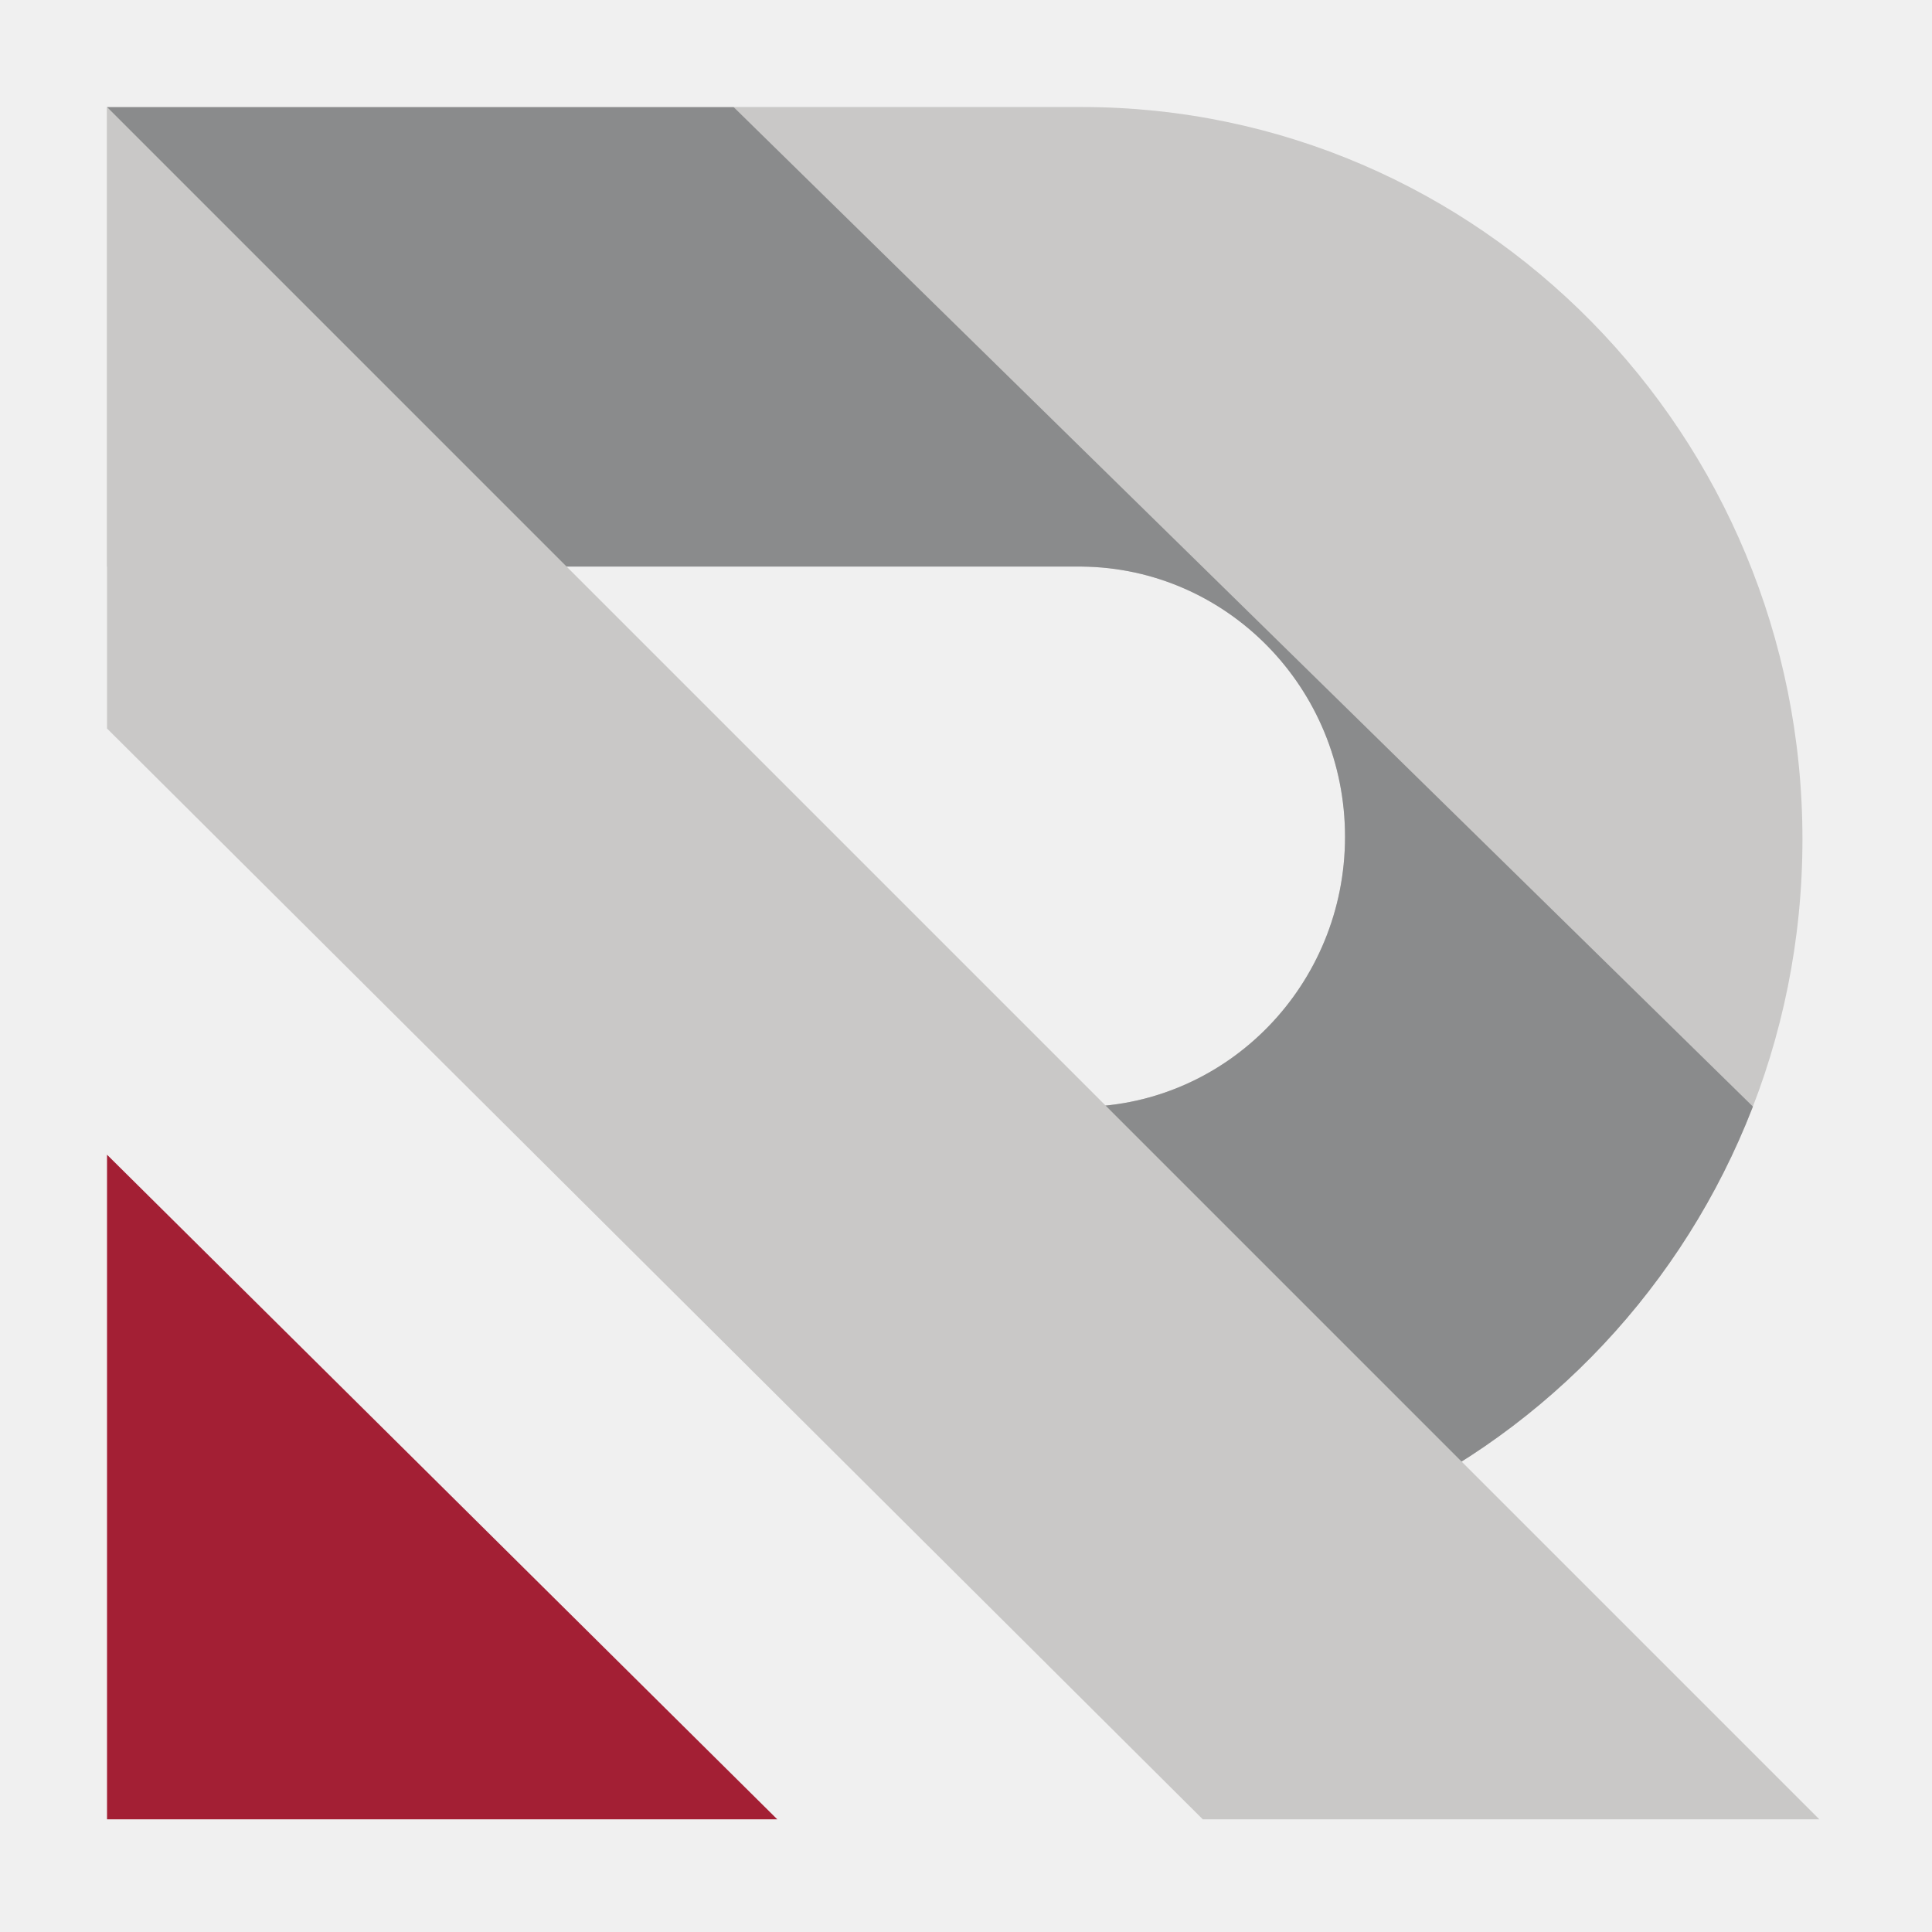
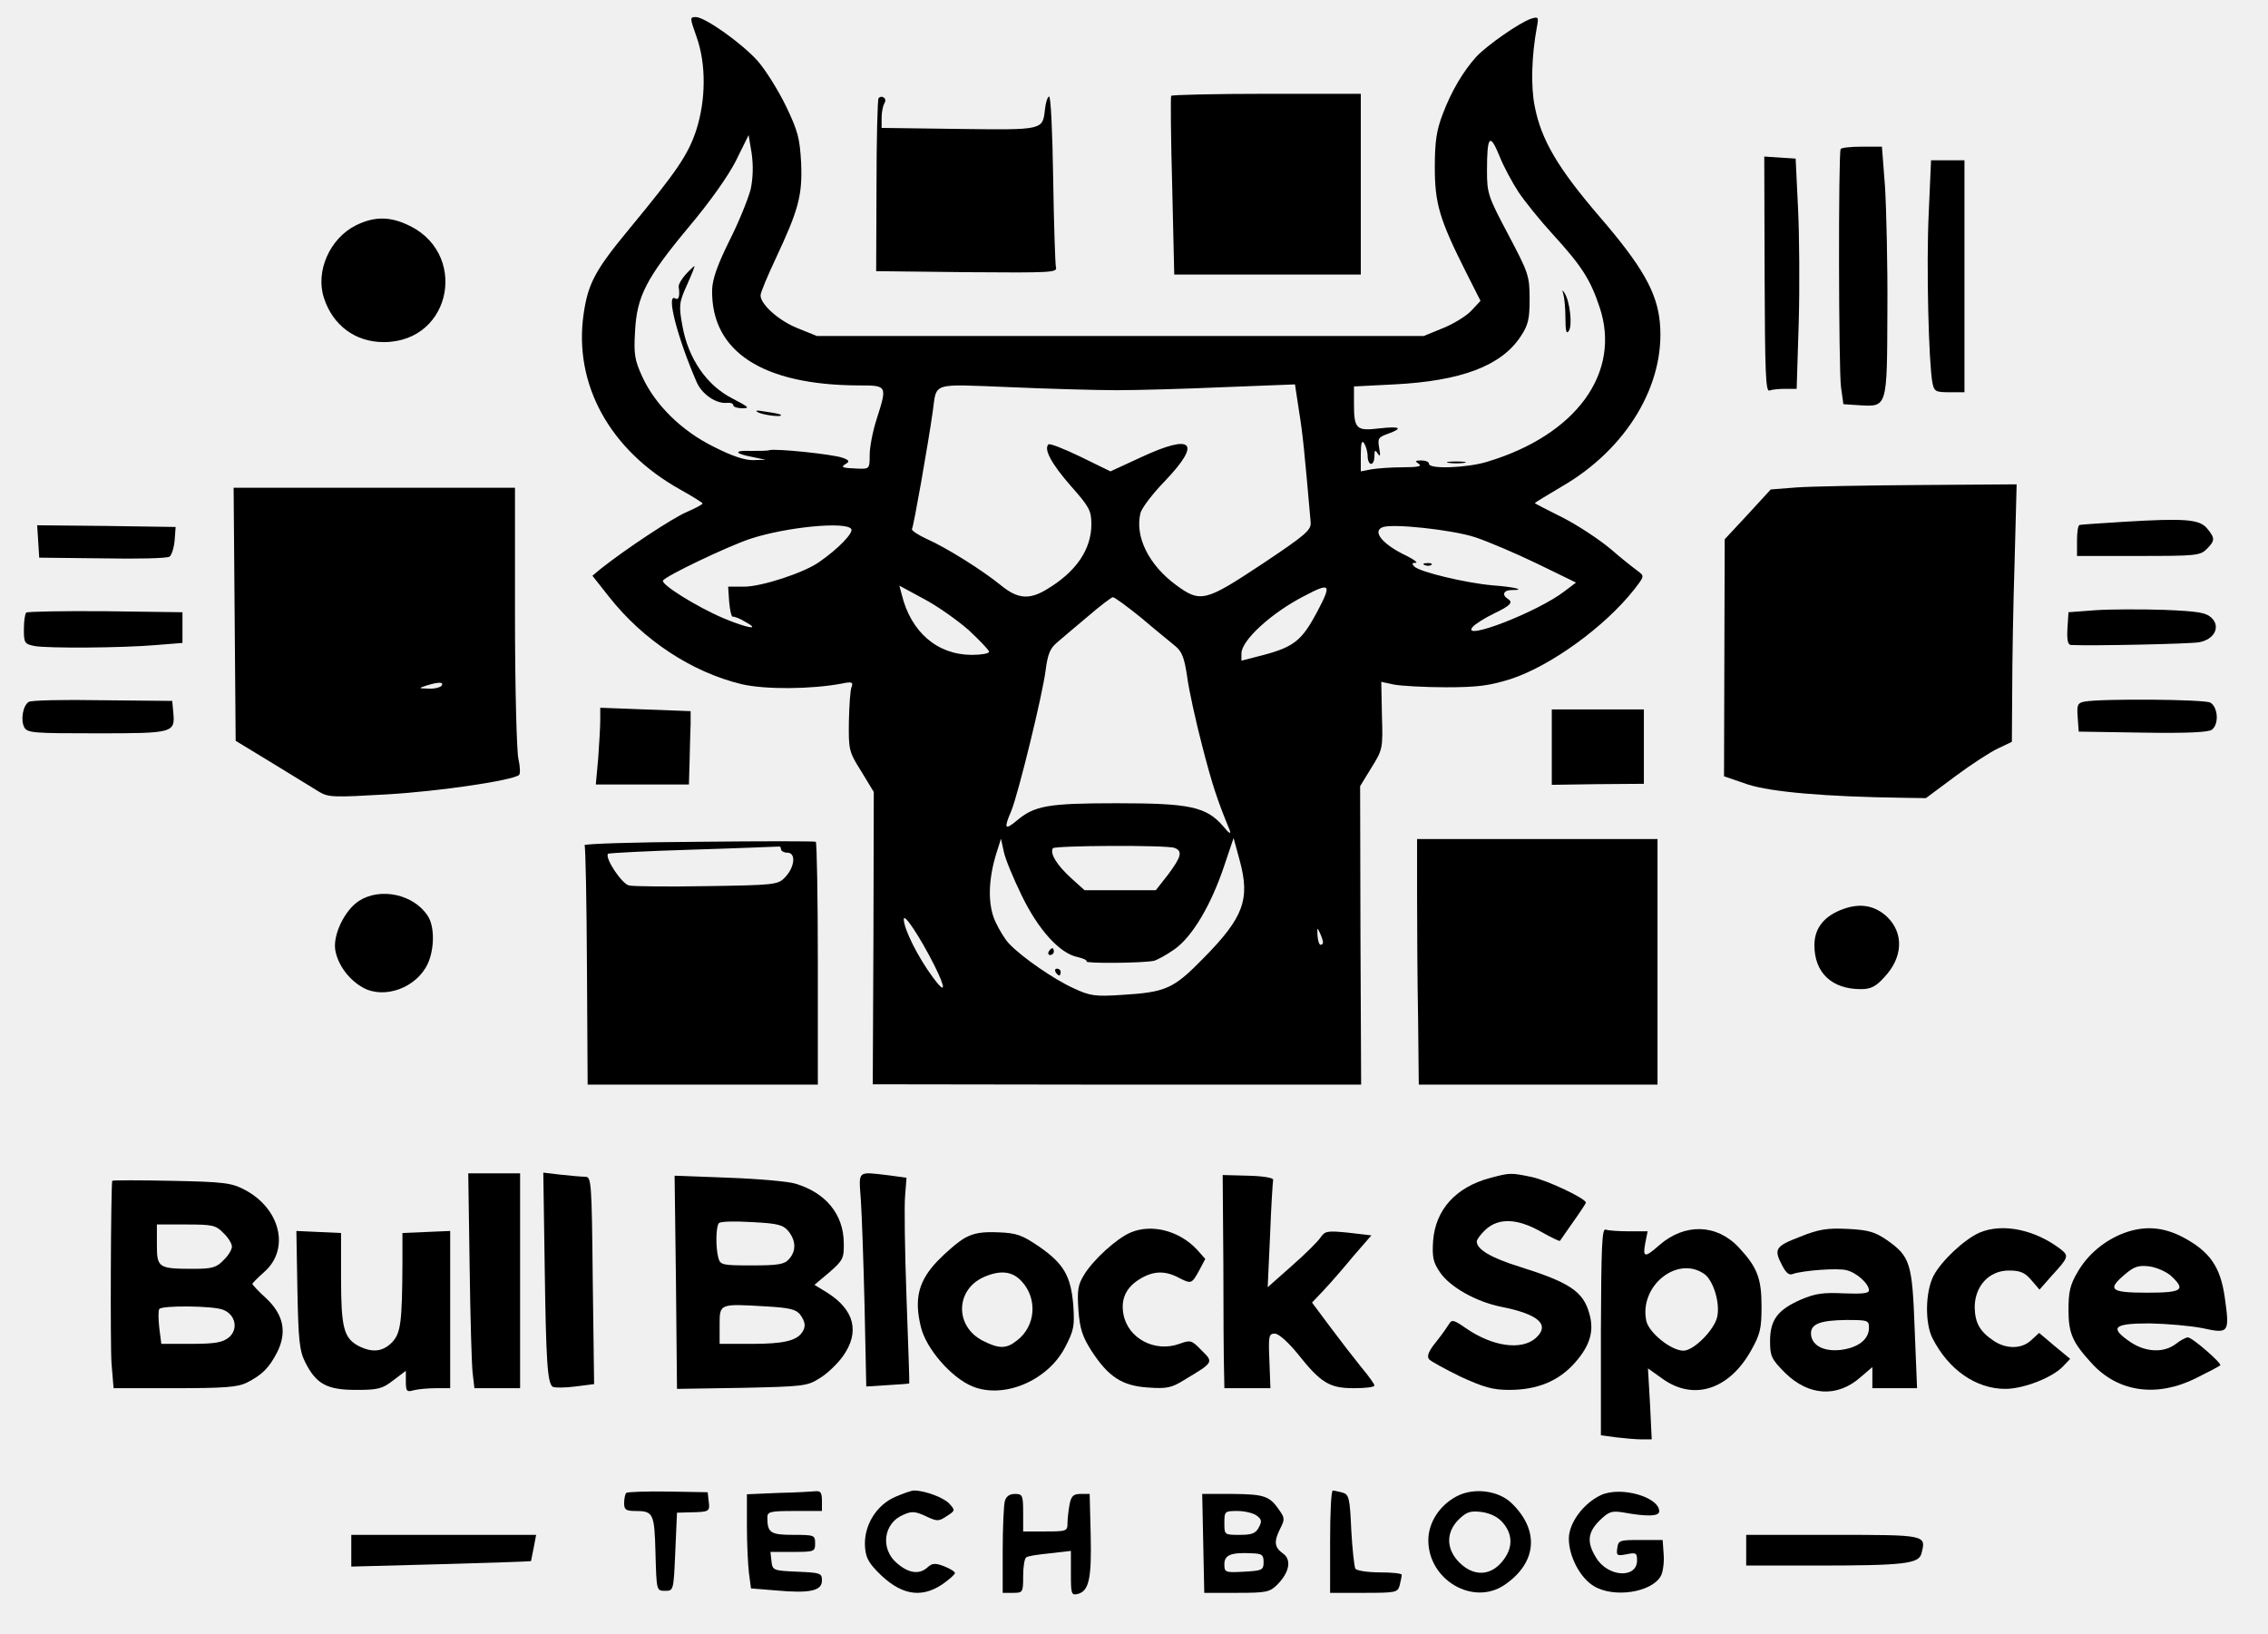
- <svg xmlns="http://www.w3.org/2000/svg" xmlns:xlink="http://www.w3.org/1999/xlink" width="343px" height="343px" viewBox="0 0 343 343" version="1.1">
-   <defs>
-     <path d="M173.009,0 C243.696,0 301,58.203 301,130 C301,201.797 243.696,260 173.009,260 L173.008,177.513 L173.348,177.511 C199.069,177.087 219.792,155.777 219.792,129.552 C219.792,103.211 198.887,81.829 173.009,81.588 L0,81.586 L0,0 Z" id="path-1" />
-   </defs>
-   <g id="logo-MIT-favicon-2" stroke="none" stroke-width="1" fill="none" fill-rule="evenodd">
-     <g id="Logo" transform="translate(19, 19)">
-       <polygon id="左下角" fill="#A31F34" points="-1.50695428e-14 186 119 304 0 304" />
-       <polygon id="梯形" fill="#C9C8C7" points="-1.39749323e-14 4.08700851e-15 304 304 194.542 304 -1.39749323e-14 110.335" />
-       <mask id="mask-2" fill="white">
-         <use xlink:href="#path-1" />
-       </mask>
-       <use id="Combined-Shape" fill="#C9C8C7" xlink:href="#path-1" />
-       <polygon id="阴影" fill="#8A8B8C" mask="url(#mask-2)" points="0 0 111.23 4.08700851e-15 304 189.021 304 304" />
-     </g>
+ <svg xmlns="http://www.w3.org/2000/svg" version="1.0" width="665pt" height="479pt" viewBox="0 0 665 479" preserveAspectRatio="xMidYMid meet">
+   <g transform="translate(0,479) scale(0.1,-0.1)" fill="#000000" stroke="none">
+     <path d="M2042 4683 c29 -80 28 -187 -1 -276 -24 -72 -58 -121 -195 -287 -101 -122 -122 -161 -135 -252 -29 -205 77 -398 283 -513 36 -20 66 -39 66 -41 0 -3 -21 -14 -46 -25 -41 -17 -180 -109 -253 -167 l-24 -20 49 -62 c100 -127 243 -221 389 -256 69 -16 204 -15 294 2 29 6 33 4 28 -10 -4 -9 -7 -55 -8 -102 -1 -82 0 -88 36 -145 l37 -61 -1 -429 -2 -428 716 -1 716 0 -2 438 -1 437 33 54 c33 53 34 56 31 153 l-2 99 37 -8 c21 -4 90 -8 153 -8 94 0 128 5 189 24 117 38 276 153 362 262 31 40 31 40 11 55 -11 8 -47 36 -79 64 -32 27 -95 69 -140 92 -46 23 -83 42 -83 43 0 1 36 23 80 49 190 110 303 299 287 479 -8 90 -52 167 -178 313 -121 141 -170 224 -189 322 -12 59 -9 149 6 231 6 31 5 33 -17 26 -33 -11 -128 -77 -160 -111 -38 -42 -73 -100 -99 -169 -18 -47 -23 -81 -23 -155 0 -106 13 -152 92 -309 l42 -83 -27 -29 c-15 -16 -53 -39 -83 -51 l-56 -23 -890 0 -890 0 -57 23 c-55 22 -108 70 -108 96 0 8 20 56 44 107 67 143 79 185 75 281 -4 73 -9 93 -45 168 -23 47 -60 106 -83 132 -47 52 -154 128 -181 128 -18 0 -17 -3 2 -57z m159 -448 c-7 -27 -34 -95 -62 -150 -36 -73 -50 -113 -51 -145 -3 -181 148 -279 430 -280 84 0 84 0 52 -100 -11 -34 -20 -81 -20 -104 0 -40 -1 -41 -33 -40 -50 2 -53 4 -37 14 12 7 10 11 -10 18 -27 10 -198 28 -215 22 -5 -2 -30 -2 -54 -2 -51 2 -48 -8 6 -18 l38 -8 -36 -1 c-24 -1 -63 12 -116 39 -95 47 -172 123 -210 206 -22 48 -25 66 -21 132 5 103 33 157 158 307 60 71 116 150 138 194 l37 75 9 -54 c5 -36 4 -72 -3 -105z m2252 -9 c19 -28 64 -84 100 -123 84 -92 110 -132 137 -213 65 -193 -69 -376 -330 -454 -59 -18 -170 -22 -170 -6 0 6 -10 10 -22 10 -19 0 -20 -2 -8 -10 11 -7 -3 -10 -46 -10 -34 0 -76 -3 -93 -6 l-31 -6 0 48 c0 35 3 45 10 34 5 -8 10 -25 10 -37 0 -13 5 -23 10 -23 6 0 10 10 10 23 0 18 2 19 10 7 7 -11 8 -6 4 16 -5 28 -3 32 25 42 47 17 37 23 -25 16 -67 -8 -74 -2 -74 72 l0 51 118 6 c196 10 314 54 371 141 22 33 26 51 26 110 0 68 -4 77 -63 189 -59 111 -62 121 -62 186 0 102 8 113 36 45 12 -31 38 -79 57 -108z m-1178 -580 c61 0 203 4 316 9 l206 8 12 -79 c11 -67 16 -121 34 -325 2 -23 -14 -37 -143 -123 -166 -110 -180 -114 -252 -61 -80 59 -121 142 -104 211 4 15 36 57 71 93 109 114 83 141 -68 71 l-91 -42 -88 43 c-48 23 -90 40 -94 36 -14 -14 9 -57 66 -122 54 -61 60 -72 60 -112 0 -74 -45 -140 -131 -191 -51 -31 -85 -28 -133 11 -55 45 -162 112 -219 137 -26 12 -45 25 -43 29 5 8 47 247 61 345 12 86 -7 80 224 71 113 -5 256 -9 316 -9z m-779 -407 c7 -11 -38 -58 -93 -96 -44 -32 -170 -73 -221 -73 l-47 0 3 -45 c2 -24 7 -44 10 -43 4 1 21 -5 37 -15 48 -26 6 -19 -65 11 -79 34 -183 99 -176 110 9 14 187 99 255 122 106 35 282 52 297 29z m1829 -24 c39 -13 121 -48 183 -78 l113 -55 -33 -25 c-80 -62 -307 -149 -270 -105 7 8 35 26 62 39 50 24 58 33 40 44 -17 11 -11 25 12 25 45 0 10 9 -57 14 -78 7 -212 39 -228 55 -8 8 -7 11 4 11 7 0 -4 9 -26 20 -70 33 -102 71 -72 84 28 12 204 -7 272 -29z m-1484 -273 c32 -30 59 -58 59 -63 0 -5 -23 -9 -50 -9 -101 0 -179 66 -206 177 l-7 26 72 -39 c40 -21 99 -63 132 -92z m1022 56 c-45 -85 -68 -104 -157 -128 l-66 -17 0 21 c0 39 89 120 185 169 76 40 80 35 38 -45z m-516 -20 c41 -35 87 -72 100 -83 19 -16 26 -35 34 -90 5 -38 25 -129 44 -202 30 -116 44 -158 81 -248 4 -12 -3 -8 -19 12 -50 58 -98 68 -312 68 -204 0 -242 -7 -295 -52 -34 -28 -37 -22 -15 29 21 51 93 346 101 414 6 46 13 63 33 80 14 12 55 47 91 77 36 31 69 56 73 56 4 1 42 -27 84 -61z m-351 -814 c49 -101 112 -170 164 -180 16 -4 28 -9 26 -13 -4 -6 163 -5 197 2 9 2 37 17 61 34 52 37 107 129 146 246 l27 80 18 -66 c31 -114 11 -167 -105 -285 -90 -92 -111 -101 -242 -109 -77 -5 -92 -3 -141 20 -57 26 -150 90 -188 130 -12 12 -30 42 -41 66 -22 49 -21 121 4 201 l13 41 8 -37 c4 -21 28 -79 53 -130z m448 140 c24 -9 20 -26 -19 -78 l-36 -46 -104 0 -105 0 -41 37 c-40 37 -61 70 -52 86 5 8 334 10 357 1z m-705 -343 c36 -72 34 -88 -4 -36 -43 58 -85 141 -85 170 0 20 48 -53 89 -134z m1140 67 c1 -5 -3 -8 -7 -8 -4 0 -8 12 -9 28 -1 23 -1 24 7 7 5 -11 9 -23 9 -27z" />
+     <path d="M2011 3986 c-12 -13 -22 -30 -21 -37 4 -27 0 -40 -10 -34 -28 17 6 -115 63 -246 16 -36 58 -64 90 -60 9 1 17 -2 17 -7 0 -5 12 -9 27 -9 23 0 18 4 -30 29 -75 38 -129 117 -146 212 -11 60 -10 69 13 120 14 31 24 56 22 56 -1 0 -13 -11 -25 -24z" />
+     <path d="M2225 3580 c19 -8 73 -14 64 -6 -2 2 -22 6 -44 9 -28 5 -34 4 -20 -3z" />
+     <path d="M4584 3927 c3 -10 6 -42 6 -70 0 -38 3 -48 10 -37 11 16 3 86 -12 110 -8 12 -8 11 -4 -3z" />
+     <path d="M4248 3433 c12 -2 32 -2 45 0 12 2 2 4 -23 4 -25 0 -35 -2 -22 -4z" />
+     <path d="M4178 3133 c7 -3 16 -2 19 1 4 3 -2 6 -13 5 -11 0 -14 -3 -6 -6z" />
+     <path d="M3075 2000 c-3 -5 -1 -10 4 -10 6 0 11 5 11 10 0 6 -2 10 -4 10 -3 0 -8 -4 -11 -10z" />
+     <path d="M3095 1940 c3 -5 8 -10 11 -10 2 0 4 5 4 10 0 6 -5 10 -11 10 -5 0 -7 -4 -4 -10z" />
+     <path d="M3434 4509 c-2 -4 -1 -123 3 -265 l6 -259 274 0 273 0 0 265 0 265 -276 0 c-152 0 -278 -3 -280 -6z" />
+     <path d="M2576 4502 c-3 -5 -6 -121 -6 -258 l-1 -249 266 -3 c251 -2 266 -1 261 15 -2 10 -6 127 -8 260 -2 136 -7 242 -12 240 -5 -2 -10 -18 -12 -37 -7 -62 -4 -61 -253 -58 l-226 3 0 30 c0 17 4 35 8 42 4 6 4 14 -2 17 -5 4 -12 2 -15 -2z" />
+     <path d="M5397 4353 c-7 -14 -6 -646 1 -698 l7 -50 45 -3 c84 -5 83 -10 84 274 1 137 -3 302 -7 367 l-9 117 -58 0 c-33 0 -61 -3 -63 -7z" />
+     <path d="M5174 3985 c1 -283 3 -344 14 -340 8 3 28 5 47 5 l33 0 6 193 c3 105 2 257 -2 337 l-7 145 -46 3 -46 3 1 -346z" />
+     <path d="M5655 4160 c-7 -150 0 -432 11 -492 5 -26 10 -28 50 -28 l44 0 0 340 0 340 -49 0 -49 0 -7 -160z" />
+     <path d="M1043 4129 c-76 -38 -119 -135 -93 -213 26 -80 92 -129 175 -129 203 0 251 269 63 347 -51 22 -95 20 -145 -5z" />
+     <path d="M5269 3361 l-77 -6 -67 -73 -68 -73 -1 -347 -1 -348 70 -24 c68 -22 228 -36 456 -39 l66 -1 86 64 c47 35 104 72 126 82 l40 19 1 151 c0 83 3 253 7 377 l6 227 -284 -2 c-156 -1 -318 -4 -360 -7z" />
+     <path d="M688 2989 l3 -371 107 -65 c59 -36 121 -74 137 -84 28 -17 43 -17 200 -8 154 9 369 41 387 57 4 4 3 25 -2 47 -5 22 -10 210 -10 418 l0 377 -412 0 -413 0 3 -371z m607 -209 c-3 -5 -21 -10 -38 -9 -31 1 -31 1 -7 9 36 11 52 11 45 0z" />
+     <path d="M6225 3260 c-66 -4 -123 -8 -127 -9 -5 0 -8 -21 -8 -46 l0 -45 180 0 c167 0 181 1 200 20 25 25 25 32 2 60 -22 28 -67 31 -247 20z" />
+     <path d="M112 3203 l3 -48 185 -2 c102 -2 190 0 197 5 6 4 13 25 15 47 l3 40 -203 3 -203 2 3 -47z" />
+     <path d="M6145 3001 l-80 -6 -3 -47 c-2 -34 1 -48 10 -49 60 -3 350 3 376 8 45 8 64 46 36 72 -16 15 -40 19 -139 23 -66 2 -156 2 -200 -1z" />
+     <path d="M77 2994 c-4 -4 -7 -26 -7 -49 0 -40 2 -43 31 -49 38 -7 255 -6 359 3 l75 6 0 45 0 45 -226 3 c-124 1 -228 -1 -232 -4z" />
+     <path d="M84 2732 c-17 -11 -24 -53 -13 -74 9 -17 26 -18 213 -18 225 0 230 1 224 62 l-3 33 -205 2 c-113 2 -210 0 -216 -5z" />
+     <path d="M6112 2733 c-20 -4 -23 -9 -20 -46 l3 -42 189 -3 c130 -2 193 1 202 9 21 17 17 66 -5 79 -19 10 -320 12 -369 3z" />
+     <path d="M1760 2679 c0 -20 -3 -70 -6 -112 l-7 -77 137 0 136 0 2 70 c1 39 2 87 3 108 l0 37 -133 5 -132 5 0 -36z" />
+     <path d="M4550 2600 l0 -111 135 2 135 1 0 109 0 109 -135 0 -135 0 0 -110z" />
+     <path d="M2047 2322 c-186 -1 -336 -6 -333 -10 3 -5 6 -165 7 -355 l2 -347 338 0 337 0 0 355 c0 195 -3 356 -6 357 -4 2 -159 2 -345 0z m243 -22 c0 -5 9 -10 19 -10 26 0 21 -44 -8 -73 -20 -21 -32 -22 -228 -25 -113 -2 -216 -1 -229 2 -22 6 -72 82 -61 93 3 2 115 8 249 12 133 4 246 9 251 9 4 1 7 -2 7 -8z" />
+     <path d="M4155 2162 c0 -92 1 -254 3 -359 l2 -193 350 0 350 0 0 360 0 360 -352 0 -353 0 0 -168z" />
+     <path d="M1053 2149 c-42 -27 -77 -99 -70 -144 7 -43 40 -88 82 -111 63 -34 156 0 189 70 20 43 21 110 0 141 -41 63 -138 84 -201 44z" />
+     <path d="M5405 2125 c-56 -20 -85 -56 -85 -106 0 -81 51 -129 136 -129 29 0 44 7 69 35 55 58 58 130 7 178 -35 32 -77 40 -127 22z" />
+     <path d="M1377 1078 c2 -150 6 -292 9 -315 l5 -43 67 0 67 0 0 315 0 315 -76 0 -76 0 4 -272z" />
+     <path d="M1597 1084 c4 -287 8 -350 24 -360 6 -3 35 -3 66 1 l55 7 -4 304 c-3 296 -4 304 -23 304 -11 0 -43 3 -71 6 l-51 6 4 -268z" />
+     <path d="M2524 1273 c3 -43 8 -184 11 -313 l5 -235 63 4 c34 2 62 4 63 5 1 0 -3 114 -8 251 -5 138 -7 273 -4 301 l4 51 -51 7 c-95 11 -89 16 -83 -71z" />
+     <path d="M3587 1085 c0 -143 1 -284 2 -312 l1 -53 68 0 67 0 -3 80 c-3 73 -2 80 16 80 11 0 38 -24 66 -58 69 -87 94 -102 166 -102 33 0 60 3 60 8 0 4 -17 28 -39 54 -21 26 -62 79 -91 118 l-53 71 35 37 c19 20 58 65 86 99 l53 61 -68 8 c-61 6 -68 5 -81 -14 -7 -11 -45 -49 -84 -83 l-71 -63 7 153 c3 84 8 157 9 162 1 6 -31 11 -73 12 l-75 2 2 -260z" />
+     <path d="M4368 1336 c-100 -27 -159 -93 -166 -184 -3 -47 0 -63 20 -92 29 -43 105 -86 178 -101 112 -22 146 -53 103 -92 -42 -37 -127 -25 -205 29 -33 23 -41 26 -48 14 -5 -8 -22 -33 -39 -54 -22 -27 -28 -42 -21 -51 5 -6 47 -29 92 -51 68 -31 94 -39 143 -39 83 0 146 26 194 81 43 49 56 92 41 143 -18 65 -58 91 -204 137 -84 26 -126 51 -126 74 0 6 12 22 26 35 38 35 93 33 162 -6 30 -17 55 -29 56 -27 1 2 19 27 39 56 20 28 37 54 37 56 0 12 -112 65 -158 75 -63 13 -64 13 -124 -3z" />
+     <path d="M1982 1031 l3 -313 190 3 c180 4 192 5 228 28 22 13 52 42 68 64 51 71 35 137 -47 188 l-36 22 44 37 c40 35 43 41 42 87 -1 84 -54 147 -143 173 -20 6 -107 14 -194 17 l-159 6 4 -312z m330 149 c22 -28 23 -58 1 -82 -13 -15 -32 -18 -108 -18 -88 0 -93 1 -99 23 -8 31 -7 92 2 101 4 5 47 6 96 3 78 -4 92 -8 108 -27z m34 -244 c16 -22 17 -36 6 -52 -16 -25 -56 -34 -146 -34 l-96 0 0 54 c0 64 -2 64 133 56 73 -4 91 -9 103 -24z" />
+     <path d="M329 1328 c-4 -25 -6 -482 -2 -535 l6 -73 179 0 c145 0 185 3 211 16 46 23 66 44 89 88 30 59 20 111 -31 159 -23 21 -41 40 -41 43 0 2 16 18 35 35 76 67 47 186 -58 241 -38 20 -61 23 -214 26 -95 2 -173 2 -174 0z m326 -153 c14 -13 25 -31 25 -40 0 -9 -11 -27 -25 -40 -20 -21 -33 -25 -87 -25 -104 0 -108 3 -108 71 l0 59 85 0 c78 0 88 -2 110 -25z m-1 -225 c37 -14 46 -58 16 -82 -18 -14 -40 -18 -110 -18 l-87 0 -6 47 c-3 27 -3 51 0 55 6 11 157 10 187 -2z" />
+     <path d="M3314 1176 c-41 -18 -108 -79 -135 -123 -18 -29 -21 -45 -17 -103 4 -56 12 -79 38 -120 50 -77 90 -103 166 -108 55 -4 69 -1 106 22 87 52 87 52 51 87 -29 30 -32 31 -65 19 -72 -26 -151 16 -164 87 -8 44 7 78 48 103 39 24 73 25 112 5 39 -20 40 -20 62 20 l18 34 -24 27 c-52 56 -134 77 -196 50z" />
+     <path d="M4694 886 l0 -304 44 -6 c25 -3 58 -6 75 -6 l30 0 -5 104 -6 104 45 -32 c90 -63 193 -30 257 84 27 48 31 64 31 130 0 83 -13 115 -67 173 -65 69 -158 71 -232 7 -43 -38 -50 -38 -42 5 l7 35 -55 0 c-30 0 -60 2 -68 5 -11 4 -13 -50 -14 -299z m303 169 c27 -19 47 -86 38 -126 -9 -39 -69 -99 -99 -99 -36 0 -102 53 -109 88 -21 102 91 192 170 137z" />
+     <path d="M5278 1164 c-73 -28 -78 -36 -52 -85 11 -21 20 -29 31 -24 29 10 130 18 157 11 30 -7 66 -40 66 -59 0 -9 -19 -11 -73 -9 -60 3 -84 0 -126 -18 -69 -30 -91 -60 -91 -122 0 -44 4 -53 44 -93 69 -68 153 -73 221 -13 l35 30 0 -31 0 -31 65 0 66 0 -7 173 c-7 194 -13 213 -81 261 -35 24 -54 30 -115 33 -61 3 -85 -1 -140 -23z m202 -267 c0 -34 -32 -59 -85 -65 -50 -5 -85 15 -85 49 0 28 29 38 103 39 64 0 67 -1 67 -23z" />
+     <path d="M5804 1176 c-45 -20 -112 -83 -135 -127 -24 -48 -25 -138 -3 -182 47 -93 128 -149 214 -149 53 0 138 33 169 66 l21 22 -46 38 -45 38 -23 -21 c-27 -26 -72 -27 -109 -3 -42 28 -56 53 -57 99 0 62 42 108 100 108 34 0 47 -6 66 -28 l24 -28 37 42 c48 52 49 57 27 75 -76 59 -172 79 -240 50z" />
+     <path d="M6228 1175 c-56 -21 -106 -62 -136 -114 -22 -37 -27 -58 -27 -111 0 -70 12 -96 69 -158 77 -84 191 -100 306 -42 36 18 67 34 70 37 6 5 -82 82 -95 82 -5 0 -21 -8 -35 -19 -35 -27 -88 -25 -133 5 -63 43 -51 55 56 55 50 -1 120 -7 155 -14 78 -17 80 -14 65 92 -13 89 -44 133 -123 175 -58 30 -112 34 -172 12z m138 -126 c44 -41 33 -49 -71 -49 -108 0 -118 9 -63 55 26 22 39 26 71 22 21 -3 50 -16 63 -28z" />
+     <path d="M872 1008 c3 -149 6 -178 23 -212 32 -64 64 -81 149 -81 64 0 77 3 109 28 l37 28 0 -32 c0 -28 3 -31 23 -25 12 3 41 6 65 6 l42 0 0 231 0 230 -70 -3 -70 -3 0 -90 c-1 -173 -5 -203 -30 -230 -27 -28 -58 -32 -99 -11 -43 23 -51 54 -51 199 l0 132 -66 3 -65 3 3 -173z" />
+     <path d="M2830 1161 c-20 -11 -56 -42 -82 -69 -55 -58 -68 -110 -48 -192 15 -64 90 -150 152 -175 92 -37 220 17 271 115 26 50 28 62 24 123 -7 86 -28 122 -100 172 -50 34 -66 40 -120 42 -47 2 -71 -2 -97 -16z m165 -127 c48 -51 42 -132 -13 -174 -31 -25 -53 -25 -100 -1 -83 42 -81 150 3 187 48 21 83 17 110 -12z" />
+     <path d="M1836 413 c-3 -4 -6 -17 -6 -30 0 -19 5 -23 33 -23 53 0 56 -7 59 -125 3 -109 3 -109 28 -109 25 0 25 0 30 114 l5 115 35 1 c60 1 62 2 58 32 l-3 27 -116 2 c-64 1 -119 -1 -123 -4z" />
+     <path d="M2283 413 l-93 -4 0 -93 c0 -51 3 -113 6 -138 l6 -45 74 -6 c99 -9 134 -1 134 29 0 22 -4 23 -72 26 -71 3 -73 4 -76 31 l-3 27 65 0 c64 0 66 1 66 25 0 24 -2 25 -64 25 -67 0 -76 6 -76 51 0 17 8 19 80 19 l80 0 0 30 c0 23 -4 29 -17 28 -10 -1 -60 -4 -110 -5z" />
+     <path d="M2624 401 c-54 -24 -89 -81 -88 -139 1 -34 8 -50 35 -78 67 -70 128 -82 192 -39 20 14 37 29 37 33 0 4 -14 13 -32 20 -26 10 -35 9 -48 -3 -24 -22 -55 -18 -89 11 -51 42 -41 119 18 143 24 11 35 10 65 -4 34 -16 38 -16 62 0 25 16 25 17 8 36 -16 18 -72 39 -104 39 -8 0 -33 -9 -56 -19z" />
+     <path d="M3900 270 l0 -150 99 0 c94 0 99 1 105 22 3 13 6 26 6 31 0 4 -29 7 -64 7 -36 0 -68 5 -72 11 -3 6 -9 57 -12 114 -4 94 -7 104 -26 109 -12 3 -24 6 -28 6 -5 0 -8 -67 -8 -150z" />
+     <path d="M4273 404 c-51 -26 -85 -77 -85 -130 0 -116 131 -193 223 -131 96 65 104 161 20 241 -38 36 -109 45 -158 20z m134 -79 c30 -35 29 -76 -3 -114 -35 -42 -84 -43 -125 -2 -39 39 -40 88 -2 126 24 23 34 26 68 22 26 -4 48 -15 62 -32z" />
+     <path d="M4695 407 c-52 -24 -95 -82 -95 -128 0 -52 33 -115 73 -139 58 -36 171 -19 197 30 6 11 10 40 8 63 l-3 42 -65 0 c-61 0 -65 -1 -68 -24 -3 -22 -1 -23 27 -18 28 6 31 4 31 -18 0 -54 -86 -49 -120 8 -28 45 -25 74 10 109 27 26 35 29 68 24 71 -13 107 -12 107 3 0 42 -112 74 -170 48z" />
+     <path d="M2946 388 c-3 -13 -6 -78 -6 -145 l0 -123 30 0 c29 0 30 1 30 49 0 28 4 52 9 55 5 4 37 9 70 12 l61 7 0 -66 c0 -61 1 -65 21 -60 32 9 40 45 37 174 l-3 119 -26 0 c-22 0 -28 -6 -33 -31 -3 -17 -6 -42 -6 -55 0 -23 -3 -24 -65 -24 l-65 0 0 55 c0 51 -2 55 -24 55 -16 0 -26 -7 -30 -22z" />
+     <path d="M3528 265 l3 -145 95 0 c87 0 97 2 119 24 36 36 43 74 16 92 -25 18 -26 35 -7 73 13 25 13 31 -2 52 -29 43 -44 48 -137 49 l-90 0 3 -145z m156 82 c15 -11 17 -17 7 -35 -9 -18 -21 -22 -56 -22 -45 0 -45 0 -45 35 0 34 1 35 38 35 21 0 46 -6 56 -13z m21 -137 c0 -23 -4 -25 -57 -28 -56 -3 -58 -2 -58 22 0 27 19 35 80 32 30 -1 35 -4 35 -26z" />
+     <path d="M1030 244 l0 -47 262 7 c145 4 264 8 265 9 0 1 4 19 8 40 l7 37 -271 0 -271 0 0 -46z" />
+     <path d="M5120 245 l0 -45 203 0 c260 0 304 5 311 36 14 54 15 54 -260 54 l-254 0 0 -45z" />
  </g>
</svg>
